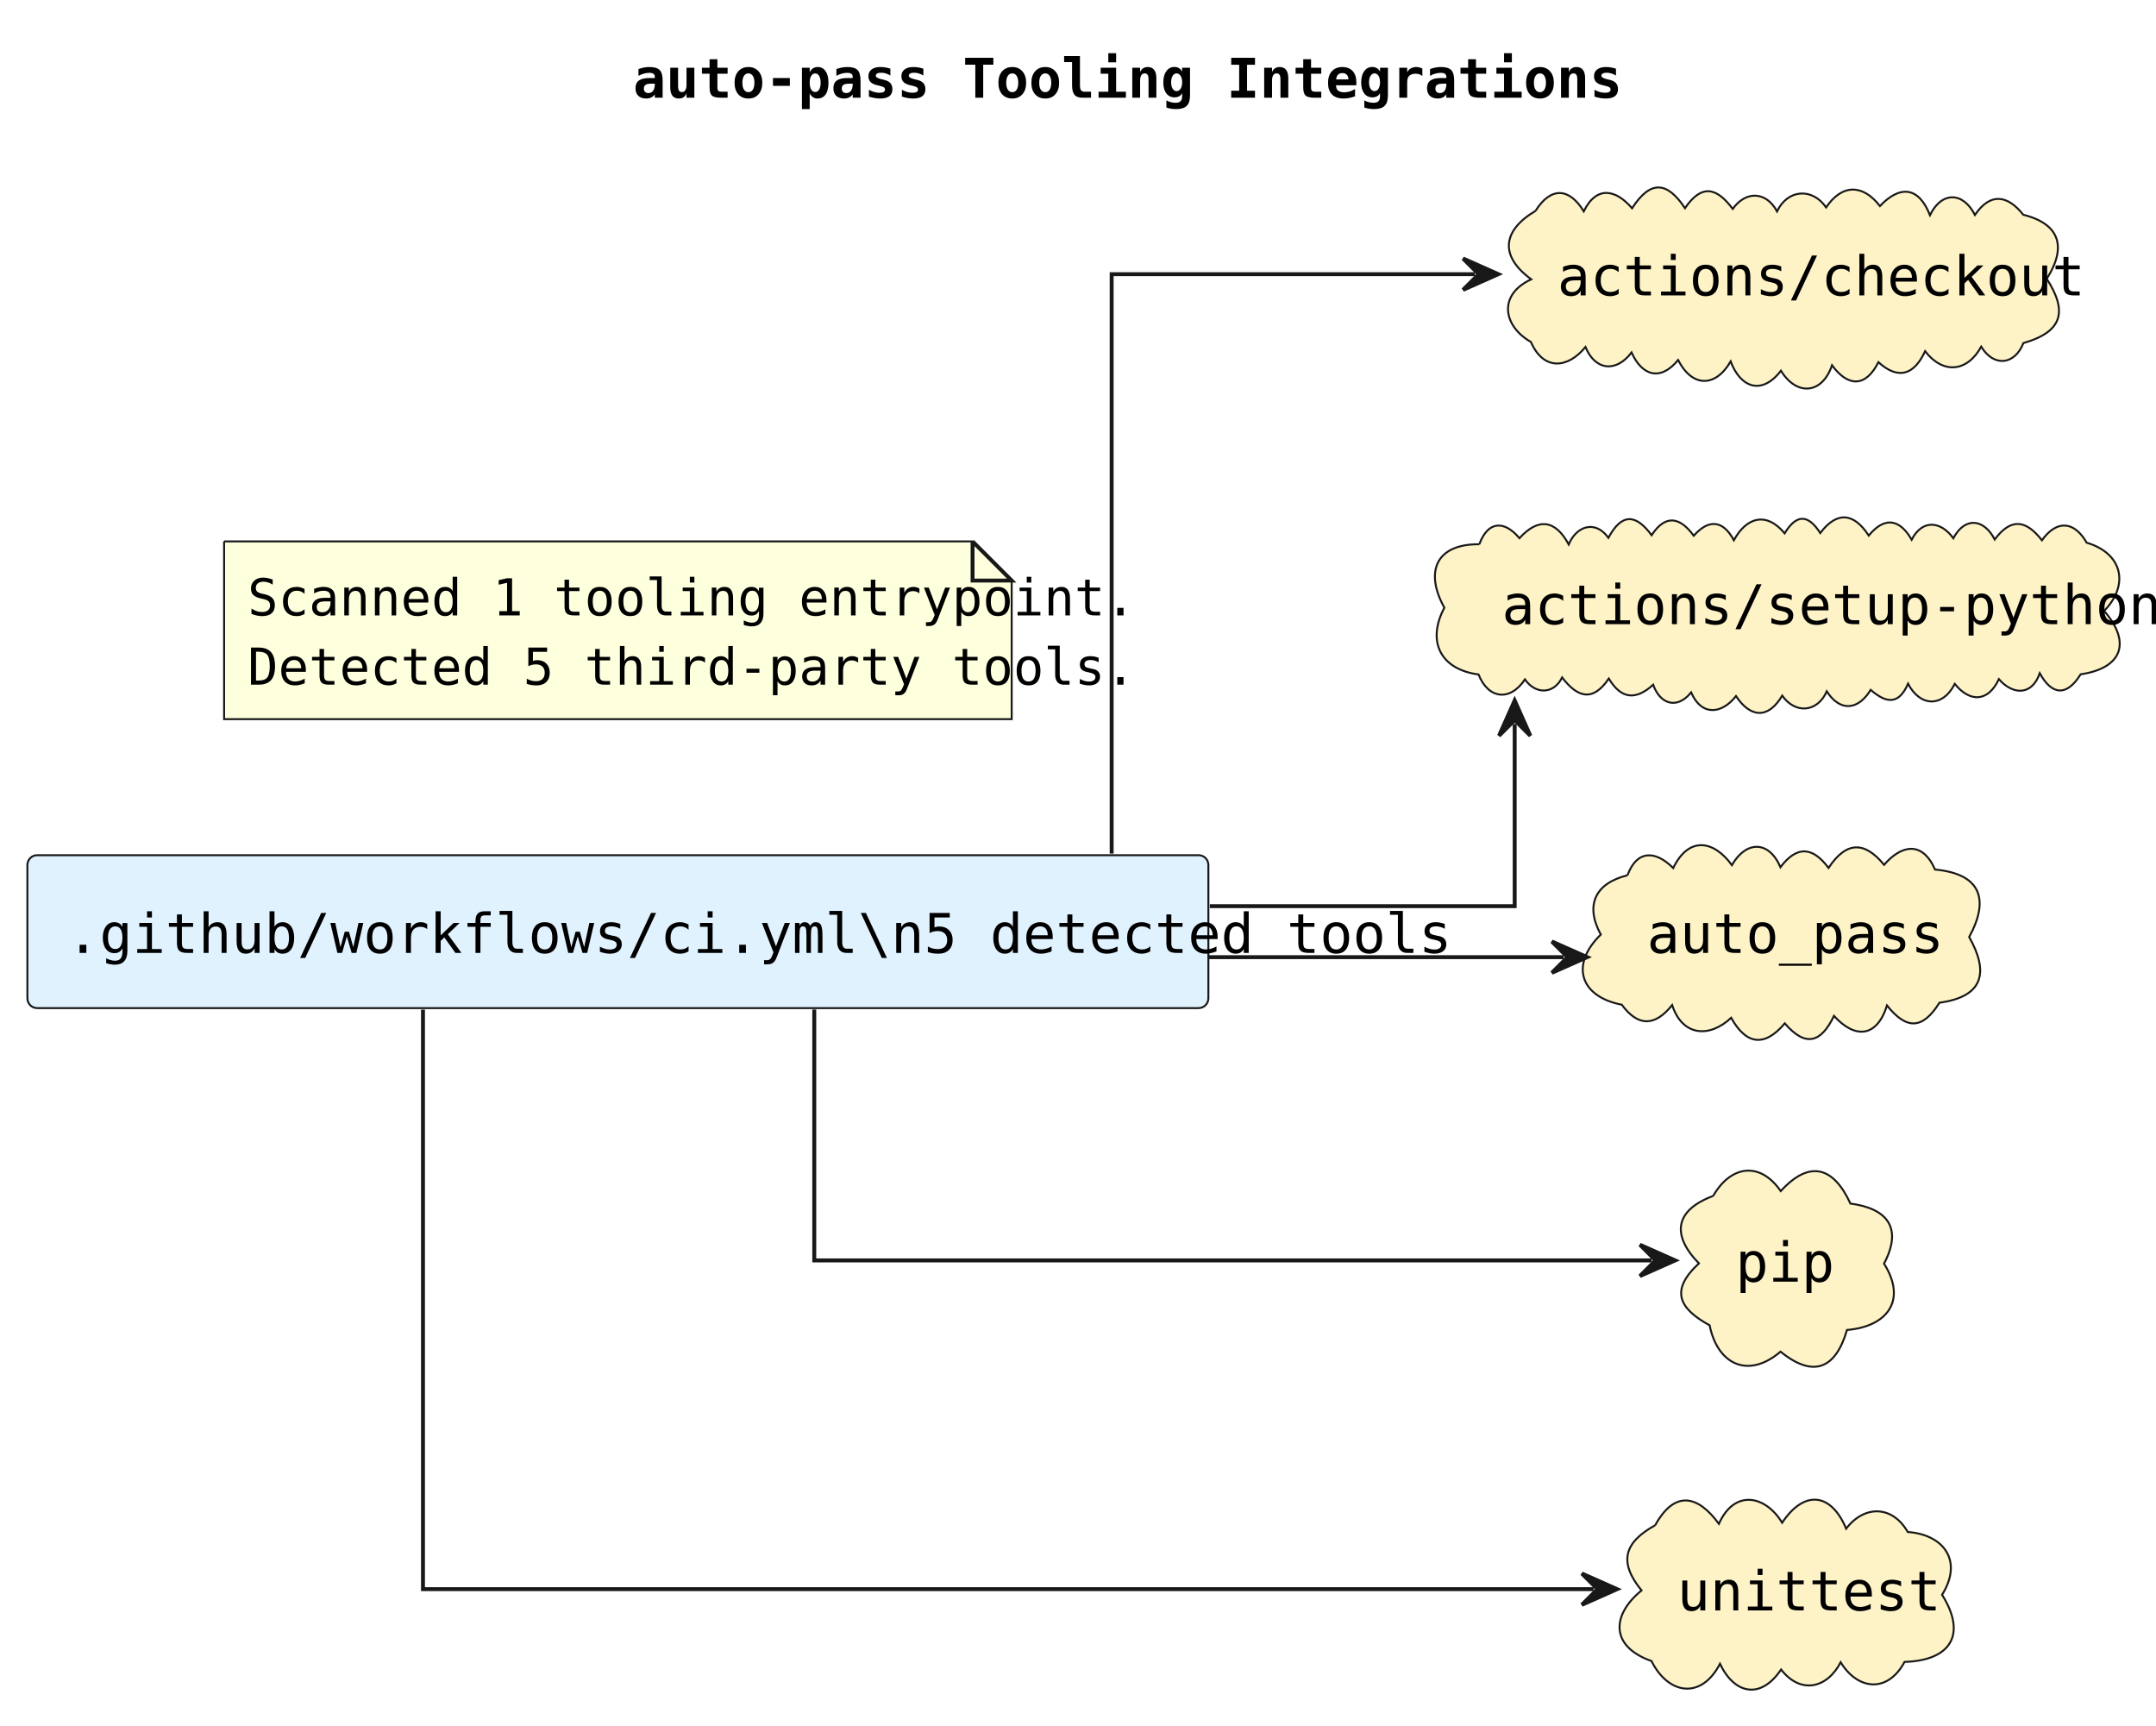
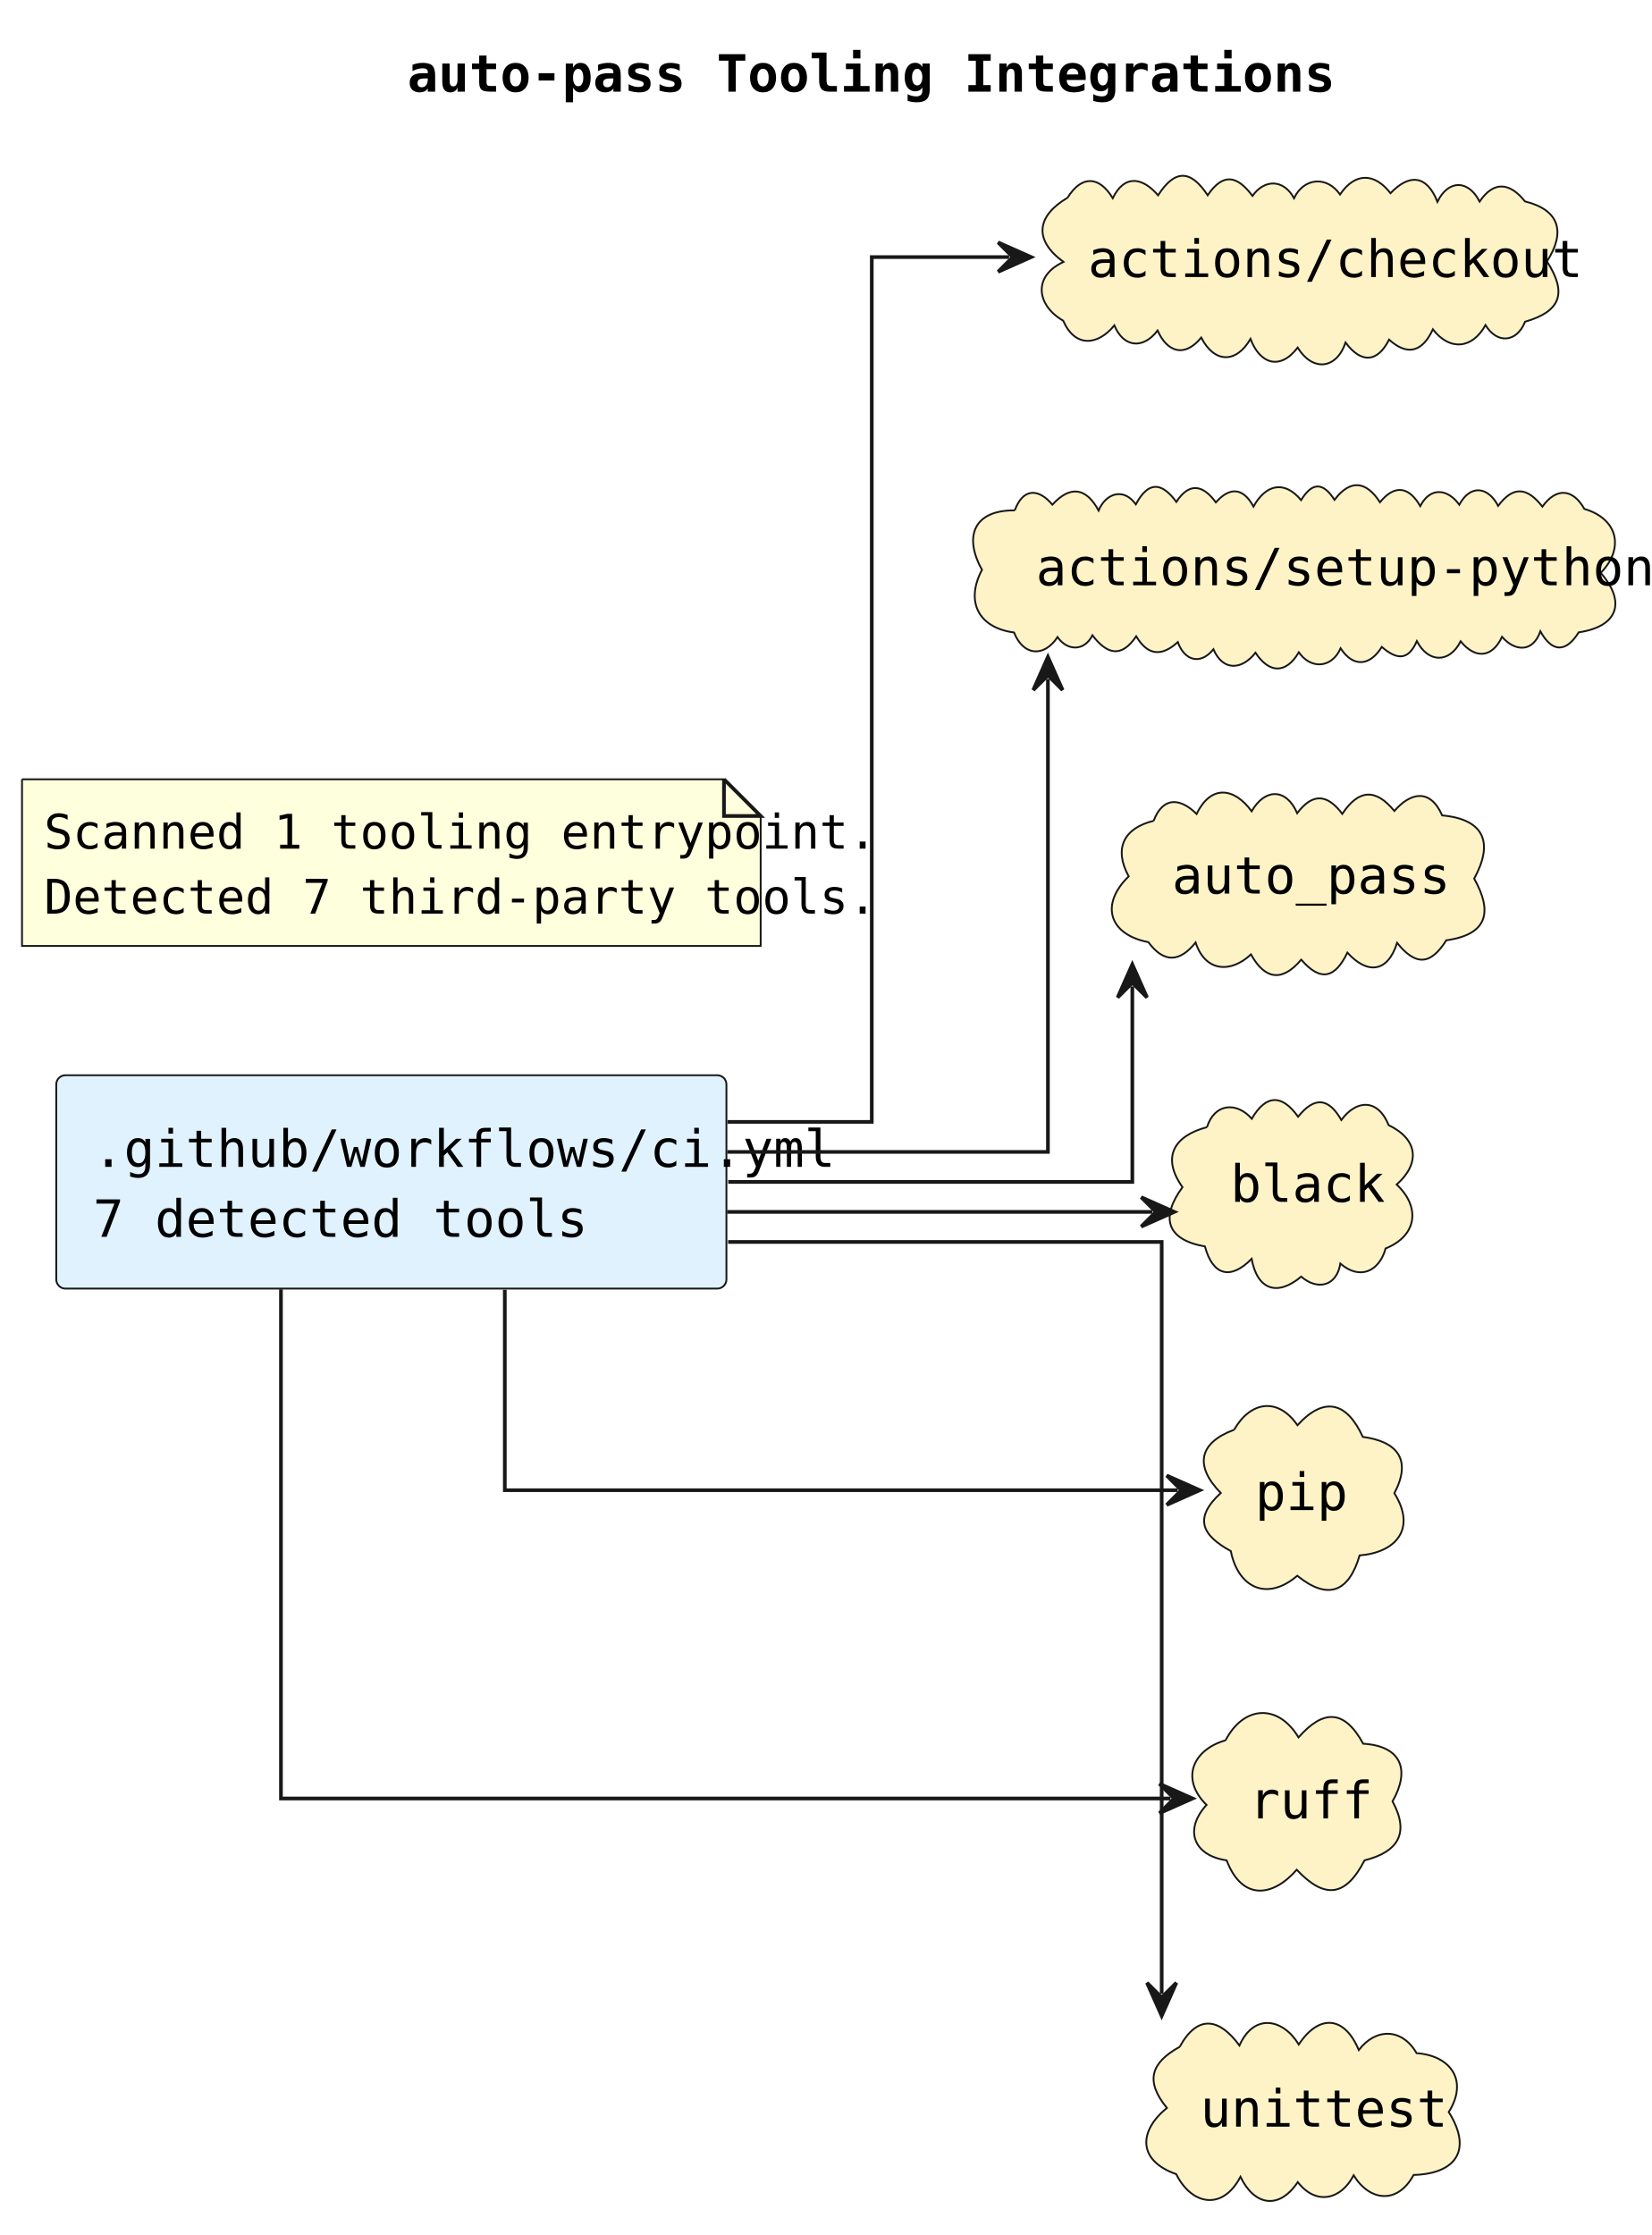
- <svg xmlns="http://www.w3.org/2000/svg" contentStyleType="text/css" data-diagram-type="DESCRIPTION" height="441px" preserveAspectRatio="none" style="width:551px;height:441px;background:#FFFFFF;" version="1.1" viewBox="0 0 551 441" width="551px" zoomAndPan="magnify">
+ <svg xmlns="http://www.w3.org/2000/svg" contentStyleType="text/css" data-diagram-type="DESCRIPTION" height="609px" preserveAspectRatio="none" style="width:450px;height:609px;background:#FFFFFF;" version="1.1" viewBox="0 0 450 609" width="450px" zoomAndPan="magnify">
  <defs />
  <g>
    <g class="title" data-source-line="1">
-       <text fill="#000000" font-family="Monospace" font-size="14" font-weight="bold" lengthAdjust="spacing" textLength="214.241" x="161.769" y="24.966">auto-pass Tooling Integrations</text>
+       <text fill="#000000" font-family="Monospace" font-size="14" font-weight="bold" lengthAdjust="spacing" textLength="214.241" x="110.999" y="24.966">auto-pass Tooling Integrations</text>
    </g>
    <g class="entity" data-qualified-name="source_github_workflows_ci_yml" data-source-line="7" id="ent0002">
-       <rect fill="#E0F2FE" height="39.068" rx="2.5" ry="2.5" style="stroke:#181818;stroke-width:0.5;" width="301.819" x="7" y="218.515" />
-       <text fill="#000000" font-family="Monospace" font-size="14" lengthAdjust="spacing" textLength="281.819" x="17" y="243.481">.github/workflows/ci.yml\n5 detected tools</text>
+       <rect fill="#E0F2FE" height="58.136" rx="2.5" ry="2.5" style="stroke:#181818;stroke-width:0.5;" width="182.623" x="15.33" y="292.985" />
+       <text fill="#000000" font-family="Monospace" font-size="14" lengthAdjust="spacing" textLength="162.623" x="25.33" y="317.95">.github/workflows/ci.yml</text>
+       <text fill="#000000" font-family="Monospace" font-size="14" lengthAdjust="spacing" textLength="105.336" x="25.33" y="337.018">7 detected tools</text>
    </g>
    <g class="entity" data-qualified-name="tool_actions_checkout" data-source-line="8" id="ent0003">
-       <path d="M392.432,53.88 C396.284,47.721 401.026,47.862 404.756,54.003 C408.062,47.24 413.063,48.489 417.102,53.215 C421.722,46.068 425.983,46.193 430.624,53.196 C434.899,46.912 438.731,47.9 442.827,53.381 C446.159,48.695 451.372,48.849 454.153,54.015 C456.851,48.357 463.117,47.865 466.695,52.993 C470.774,46.955 476.072,47.015 480.445,52.647 C485.62,47.211 490.381,47.712 493.232,54.985 C496.203,48.861 501.683,48.945 504.721,54.921 C508.69,49.087 513.074,49.844 517.084,54.874 C526.766,57.284 528.076,63.443 523.078,71.232 C528.523,79.689 527.058,84.792 517.115,87.665 C514.867,93.337 509.507,93.808 506.331,88.584 C502.744,95.094 496.582,95.683 491.991,89.74 C489.258,95.643 485.287,97.258 480.057,92.547 C476.776,99.051 472.28,98.876 468.2,93.334 C465.672,100.773 459.154,101.24 455.146,94.718 C450.243,101.116 444.784,99.04 442.296,92.346 C438.361,99.124 432.439,98.969 428.868,91.99 C424.333,97.508 419.645,96.029 416.971,90.062 C413.094,95.18 407.735,94.802 405.191,88.666 C400.731,94.129 394.509,94.865 391.247,87.375 C384.149,83.324 382.748,75.341 391.329,71.369 C383.086,65.341 384.034,58.859 392.432,53.88" fill="#FEF3C7" style="stroke:#181818;stroke-width:0.5;" />
-       <text fill="#000000" font-family="Monospace" font-size="14" lengthAdjust="spacing" textLength="111.916" x="398" y="75.481">actions/checkout</text>
+       <path d="M290.902,53.88 C294.754,47.721 299.497,47.862 303.226,54.003 C306.532,47.24 311.533,48.489 315.572,53.215 C320.192,46.068 324.453,46.193 329.094,53.196 C333.369,46.912 337.201,47.9 341.297,53.381 C344.629,48.695 349.842,48.849 352.623,54.015 C355.321,48.357 361.587,47.865 365.164,52.993 C369.244,46.955 374.542,47.015 378.915,52.647 C384.09,47.211 388.851,47.712 391.702,54.985 C394.673,48.861 400.153,48.945 403.192,54.921 C407.16,49.087 411.544,49.844 415.554,54.874 C425.236,57.284 426.546,63.443 421.548,71.232 C426.993,79.689 425.528,84.792 415.585,87.665 C413.337,93.337 407.977,93.808 404.801,88.584 C401.214,95.094 395.052,95.683 390.461,89.74 C387.728,95.643 383.757,97.258 378.527,92.547 C375.246,99.051 370.75,98.876 366.67,93.334 C364.142,100.773 357.624,101.24 353.616,94.718 C348.713,101.116 343.254,99.04 340.767,92.346 C336.831,99.124 330.909,98.969 327.338,91.99 C322.803,97.508 318.115,96.029 315.442,90.062 C311.564,95.18 306.205,94.802 303.661,88.666 C299.2,94.129 292.979,94.865 289.717,87.375 C282.619,83.324 281.218,75.341 289.799,71.369 C281.556,65.341 282.503,58.859 290.902,53.88" fill="#FEF3C7" style="stroke:#181818;stroke-width:0.5;" />
+       <text fill="#000000" font-family="Monospace" font-size="14" lengthAdjust="spacing" textLength="111.916" x="296.47" y="75.481">actions/checkout</text>
    </g>
    <g class="entity" data-qualified-name="tool_actions_setup_python" data-source-line="9" id="ent0004">
-       <path d="M378.069,139.065 C380.282,133.01 384.495,132.949 388.314,137.516 C393.178,132.186 397.517,132.835 400.91,139.112 C402.806,134.523 407.604,132.669 411.06,137.416 C414.419,131.124 418.027,131.231 422.095,136.754 C425.675,131.268 429.413,132.166 432.863,136.892 C436.701,132.55 440.34,132.879 443.116,138.038 C446.291,132.234 451.348,130.581 456.09,136.27 C459.136,131.299 462.074,131.358 465.195,136.201 C469.528,130.458 473.856,131.099 477.585,136.851 C481.628,131.914 485.497,132.578 488.559,137.901 C491.327,132.528 496.091,133.204 499.2,137.527 C502.25,131.883 507.052,132.598 509.783,137.838 C514.007,132.195 517.807,132.879 521.844,138.048 C525.635,132.777 530.087,133.091 533.288,138.671 C542.433,141.373 544.264,149.396 537.744,156.102 C544.779,164.197 542.332,170.735 531.741,172.299 C528.259,177.89 524.481,177.818 521.297,172.026 C519.252,177.902 514.313,177.525 510.846,173.532 C508.099,179.394 503.471,179.546 499.574,174.749 C496.453,180.864 490.703,180.6 487.634,174.697 C485.211,180.263 481.982,179.642 478.083,176.274 C474.929,181.407 470.368,182.043 466.857,176.655 C464.482,182.037 458.822,182.511 455.473,177.749 C451.892,183.772 447.348,183.446 443.661,177.857 C440.086,182.435 434.894,183.124 432.197,176.923 C428.547,181.407 424.242,179.895 422.495,174.962 C418.043,178.993 414.312,178.657 411.158,173.381 C407.022,179.49 403.108,178.186 399.228,173.107 C397.001,177.533 392.372,177.4 389.719,173.6 C385.945,179.275 380.365,178.662 377.866,172.34 C368.129,171.054 364.559,163.886 369.131,155.276 C364.168,146.359 366.697,138.975 378.069,139.065" fill="#FEF3C7" style="stroke:#181818;stroke-width:0.5;" />
-       <text fill="#000000" font-family="Monospace" font-size="14" lengthAdjust="spacing" textLength="140.28" x="383.82" y="159.481">actions/setup-python</text>
+       <path d="M276.529,139.065 C278.742,133.01 282.955,132.949 286.774,137.516 C291.638,132.186 295.977,132.835 299.37,139.112 C301.266,134.523 306.064,132.669 309.52,137.416 C312.879,131.124 316.487,131.231 320.555,136.754 C324.135,131.268 327.873,132.166 331.323,136.892 C335.161,132.55 338.8,132.879 341.576,138.038 C344.751,132.234 349.808,130.581 354.55,136.27 C357.596,131.299 360.534,131.358 363.655,136.201 C367.988,130.458 372.316,131.099 376.045,136.851 C380.088,131.914 383.957,132.578 387.019,137.901 C389.787,132.528 394.55,133.204 397.66,137.527 C400.71,131.883 405.512,132.598 408.243,137.838 C412.467,132.195 416.267,132.879 420.304,138.048 C424.095,132.777 428.547,133.091 431.748,138.671 C440.893,141.373 442.724,149.396 436.204,156.102 C443.239,164.197 440.792,170.735 430.201,172.299 C426.719,177.89 422.941,177.818 419.757,172.026 C417.712,177.902 412.773,177.525 409.306,173.532 C406.559,179.394 401.931,179.546 398.034,174.749 C394.913,180.864 389.163,180.6 386.094,174.697 C383.671,180.263 380.442,179.642 376.543,176.274 C373.389,181.407 368.829,182.043 365.317,176.655 C362.942,182.037 357.282,182.511 353.933,177.749 C350.352,183.772 345.808,183.446 342.121,177.857 C338.546,182.435 333.353,183.124 330.657,176.923 C327.007,181.407 322.702,179.895 320.955,174.962 C316.503,178.993 312.772,178.657 309.618,173.381 C305.482,179.49 301.568,178.186 297.688,173.107 C295.461,177.533 290.832,177.4 288.179,173.6 C284.405,179.275 278.825,178.662 276.326,172.34 C266.589,171.054 263.019,163.886 267.591,155.276 C262.628,146.359 265.157,138.975 276.529,139.065" fill="#FEF3C7" style="stroke:#181818;stroke-width:0.5;" />
+       <text fill="#000000" font-family="Monospace" font-size="14" lengthAdjust="spacing" textLength="140.28" x="282.28" y="159.481">actions/setup-python</text>
    </g>
    <g class="entity" data-qualified-name="tool_auto_pass" data-source-line="10" id="ent0005">
-       <path d="M415.919,223.653 C418.468,216.865 423.306,217.485 427.616,221.799 C431.581,213.634 437.931,214.638 442.615,221.059 C446.173,214.833 452.019,214.626 455.025,221.578 C459.259,215.97 463.257,216.358 467.318,221.77 C471.723,215.1 476.374,214.717 481.505,220.974 C485.918,215.881 491.277,214.774 494.532,222.181 C506.195,223.272 508.531,229.752 503.256,239.417 C508.304,248.398 507.003,254.655 495.652,256.213 C491.332,263.098 487.265,263.166 482.252,256.92 C479.651,265.145 474.071,265.496 468.699,259.574 C465.394,266.493 461.42,267.64 456.126,261.487 C450.942,267.644 446.254,266.958 442.428,260.062 C436.948,265.219 429.98,264.886 427.347,256.816 C423.012,262.207 418.726,262.48 414.471,256.723 C403.728,254.64 401.236,246.451 409.11,238.8 C404.999,231.238 407.701,225.673 415.919,223.653" fill="#FEF3C7" style="stroke:#181818;stroke-width:0.5;" />
-       <text fill="#000000" font-family="Monospace" font-size="14" lengthAdjust="spacing" textLength="66.122" x="420.9" y="243.481">auto_pass</text>
+       <path d="M314.379,223.653 C316.928,216.865 321.766,217.485 326.076,221.799 C330.041,213.634 336.391,214.638 341.075,221.059 C344.633,214.833 350.479,214.626 353.485,221.578 C357.719,215.97 361.717,216.358 365.778,221.77 C370.183,215.1 374.834,214.717 379.965,220.974 C384.378,215.881 389.737,214.774 392.992,222.181 C404.655,223.272 406.991,229.752 401.716,239.417 C406.764,248.398 405.463,254.655 394.112,256.213 C389.792,263.098 385.725,263.166 380.712,256.92 C378.111,265.145 372.531,265.496 367.159,259.574 C363.854,266.493 359.88,267.64 354.586,261.487 C349.402,267.644 344.714,266.958 340.888,260.062 C335.408,265.219 328.44,264.886 325.807,256.816 C321.472,262.207 317.186,262.48 312.931,256.723 C302.188,254.64 299.696,246.451 307.57,238.8 C303.459,231.238 306.161,225.673 314.379,223.653" fill="#FEF3C7" style="stroke:#181818;stroke-width:0.5;" />
+       <text fill="#000000" font-family="Monospace" font-size="14" lengthAdjust="spacing" textLength="66.122" x="319.36" y="243.481">auto_pass</text>
    </g>
-     <g class="entity" data-qualified-name="tool_pip" data-source-line="11" id="ent0006">
-       <path d="M437.831,305.583 C442.175,297.955 449.641,296.493 455.095,304.345 C462.503,296.231 468.612,298.179 472.901,307.526 C482.272,308.778 486.332,313.671 481.497,322.878 C487.588,332.605 481.914,339.029 472.026,339.826 C469.116,349.802 463.425,352.169 455.043,345.364 C446.727,352.476 438.913,348.573 436.925,338.638 C429.112,334.36 426.68,329.738 434.189,322.811 C427.121,315.592 428.006,309.229 437.831,305.583" fill="#FEF3C7" style="stroke:#181818;stroke-width:0.5;" />
-       <text fill="#000000" font-family="Monospace" font-size="14" lengthAdjust="spacing" textLength="20.832" x="443.54" y="327.481">pip</text>
+     <g class="entity" data-qualified-name="tool_black" data-source-line="11" id="ent0006">
+       <path d="M328.911,307.13 C330.933,300.635 336.978,300.116 341.107,304.838 C344.978,298.213 349.305,298.067 353.732,304.291 C358.142,298.796 361.992,299.013 365.516,305.185 C369.761,299.427 375.554,299.47 378.409,306.578 C386.402,310.44 387.123,316.941 380.6,322.767 C387.112,328.885 386.231,336.695 377.582,340.186 C375.855,346.423 370.596,348.927 365.245,344.302 C364.249,350.559 358.937,351.666 354.584,347.857 C348.039,353.344 342.623,351.467 341.071,343.017 C335.276,348.918 330.473,347.529 328.344,339.635 C317.724,337.76 316.238,331.642 322.235,323.483 C316.318,315.157 320.111,309.447 328.911,307.13" fill="#FEF3C7" style="stroke:#181818;stroke-width:0.5;" />
+       <text fill="#000000" font-family="Monospace" font-size="14" lengthAdjust="spacing" textLength="34.272" x="335.29" y="327.481">black</text>
    </g>
-     <g class="entity" data-qualified-name="tool_unittest" data-source-line="12" id="ent0007">
-       <path d="M423.007,389.728 C427.995,380.676 433.932,382.027 439.288,389.361 C443.283,380.424 451.187,382.064 455.454,389.085 C460.993,380.733 467.913,381.264 471.811,390.603 C476.455,384.526 483.606,384.594 487.557,391.447 C496.759,392.113 501.765,398.82 496.327,407.49 C502.861,417.899 498.235,424.312 486.739,424.644 C482.423,432.661 474.817,431.901 470.41,424.742 C466.97,431.372 460.212,433.049 455.184,426.59 C449.998,434.304 443.312,432.944 439.567,425.139 C434.662,434.511 426.235,432.83 422.063,424.418 C411.482,420.705 411.801,412.672 419.522,406.381 C413.566,399.091 415.08,394.113 423.007,389.728" fill="#FEF3C7" style="stroke:#181818;stroke-width:0.5;" />
-       <text fill="#000000" font-family="Monospace" font-size="14" lengthAdjust="spacing" textLength="50.68" x="428.62" y="411.481">unittest</text>
+     <g class="entity" data-qualified-name="tool_pip" data-source-line="12" id="ent0007">
+       <path d="M336.301,389.583 C340.646,381.955 348.111,380.493 353.565,388.345 C360.973,380.231 367.082,382.179 371.37,391.526 C380.742,392.778 384.802,397.671 379.967,406.878 C386.058,416.605 380.384,423.029 370.496,423.826 C367.586,433.802 361.895,436.169 353.513,429.364 C345.197,436.476 337.383,432.573 335.395,422.638 C327.582,418.36 325.15,413.738 332.659,406.811 C325.591,399.592 326.476,393.229 336.301,389.583" fill="#FEF3C7" style="stroke:#181818;stroke-width:0.5;" />
+       <text fill="#000000" font-family="Monospace" font-size="14" lengthAdjust="spacing" textLength="20.832" x="342.01" y="411.481">pip</text>
    </g>
-     <g class="entity" data-qualified-name="toolingGraphSummary" data-source-line="19" id="ent0013">
-       <path d="M57.27,138.345 L57.27,183.757 L258.554,183.757 L258.554,148.345 L248.554,138.345 L57.27,138.345" fill="#FEFFDD" style="stroke:#181818;stroke-width:0.5;" />
-       <path d="M248.554,138.345 L248.554,148.345 L258.554,148.345 L248.554,138.345" fill="#FEFFDD" style="stroke:#181818;stroke-width:1;" />
-       <text fill="#000000" font-family="Monospace" font-size="13" lengthAdjust="spacing" textLength="180.284" x="63.27" y="157.242">Scanned 1 tooling entrypoint.</text>
-       <text fill="#000000" font-family="Monospace" font-size="13" lengthAdjust="spacing" textLength="171.782" x="63.27" y="174.948">Detected 5 third-party tools.</text>
+     <g class="entity" data-qualified-name="tool_ruff" data-source-line="13" id="ent0008">
+       <path d="M333.973,474.202 C338.843,464.803 348.226,464.07 353.846,473.406 C360.655,465.714 366.337,465.748 371.475,475.13 C382.031,475.78 384.282,482.374 379.466,490.841 C384.243,499.671 380.84,504.635 371.834,506.924 C366.691,516.879 361.001,517.582 353.363,509.475 C346.714,517.065 338.428,517.864 334.262,506.916 C325.258,505.609 322.536,498.651 328.779,491.809 C321.459,484.578 325.225,476.693 333.973,474.202" fill="#FEF3C7" style="stroke:#181818;stroke-width:0.5;" />
+       <text fill="#000000" font-family="Monospace" font-size="14" lengthAdjust="spacing" textLength="24.066" x="340.39" y="495.481">ruff</text>
    </g>
-     <g class="link" data-entity-1="ent0002" data-entity-2="ent0003" data-link-type="dependency" data-source-line="13" id="lnk8">
-       <path d="M284.1,218.115 C284.1,173.615 284.1,70.055 284.1,70.055 C284.1,70.055 330.36,70.055 376.91,70.055" fill="none" id="source_github_workflows_ci_yml-to-tool_actions_checkout" style="stroke:#181818;stroke-width:1;" />
-       <polygon fill="#181818" points="382.91,70.055,373.91,66.055,377.91,70.055,373.91,74.055,382.91,70.055" style="stroke:#181818;stroke-width:1;" />
+     <g class="entity" data-qualified-name="tool_unittest" data-source-line="14" id="ent0009">
+       <path d="M321.467,557.728 C326.454,548.676 332.392,550.027 337.748,557.361 C341.743,548.424 349.647,550.064 353.914,557.085 C359.454,548.733 366.373,549.264 370.271,558.603 C374.915,552.526 382.066,552.594 386.017,559.447 C395.219,560.113 400.225,566.82 394.787,575.49 C401.321,585.899 396.695,592.312 385.199,592.644 C380.884,600.661 373.277,599.901 368.87,592.742 C365.43,599.372 358.672,601.049 353.644,594.59 C348.458,602.304 341.772,600.944 338.027,593.139 C333.122,602.511 324.695,600.83 320.523,592.418 C309.942,588.705 310.261,580.672 317.982,574.381 C312.026,567.091 313.54,562.113 321.467,557.728" fill="#FEF3C7" style="stroke:#181818;stroke-width:0.5;" />
+       <text fill="#000000" font-family="Monospace" font-size="14" lengthAdjust="spacing" textLength="50.68" x="327.08" y="579.481">unittest</text>
    </g>
-     <g class="link" data-entity-1="ent0002" data-entity-2="ent0004" data-link-type="dependency" data-source-line="14" id="lnk9">
-       <path d="M309.19,231.535 C351.95,231.535 387.1,231.535 387.1,231.535 C387.1,231.535 387.1,207.645 387.1,184.995" fill="none" id="source_github_workflows_ci_yml-to-tool_actions_setup_python" style="stroke:#181818;stroke-width:1;" />
-       <polygon fill="#181818" points="387.1,178.995,383.1,187.995,387.1,183.995,391.1,187.995,387.1,178.995" style="stroke:#181818;stroke-width:1;" />
+     <g class="entity" data-qualified-name="toolingGraphSummary" data-source-line="23" id="ent0017">
+       <path d="M6,212.345 L6,257.757 L207.284,257.757 L207.284,222.345 L197.284,212.345 L6,212.345" fill="#FEFFDD" style="stroke:#181818;stroke-width:0.5;" />
+       <path d="M197.284,212.345 L197.284,222.345 L207.284,222.345 L197.284,212.345" fill="#FEFFDD" style="stroke:#181818;stroke-width:1;" />
+       <text fill="#000000" font-family="Monospace" font-size="13" lengthAdjust="spacing" textLength="180.284" x="12" y="231.242">Scanned 1 tooling entrypoint.</text>
+       <text fill="#000000" font-family="Monospace" font-size="13" lengthAdjust="spacing" textLength="171.782" x="12" y="248.948">Detected 7 third-party tools.</text>
    </g>
-     <g class="link" data-entity-1="ent0002" data-entity-2="ent0005" data-link-type="dependency" data-source-line="15" id="lnk10">
-       <path d="M308.97,244.565 C344.04,244.565 372.88,244.565 399.61,244.565" fill="none" id="source_github_workflows_ci_yml-to-tool_auto_pass" style="stroke:#181818;stroke-width:1;" />
-       <polygon fill="#181818" points="405.61,244.565,396.61,240.565,400.61,244.565,396.61,248.565,405.61,244.565" style="stroke:#181818;stroke-width:1;" />
+     <g class="link" data-entity-1="ent0002" data-entity-2="ent0003" data-link-type="dependency" data-source-line="15" id="lnk10">
+       <path d="M198.28,305.695 C220.29,305.695 237.56,305.695 237.56,305.695 C237.56,305.695 237.56,70.055 237.56,70.055 C237.56,70.055 251.63,70.055 274.99,70.055" fill="none" id="source_github_workflows_ci_yml-to-tool_actions_checkout" style="stroke:#181818;stroke-width:1;" />
+       <polygon fill="#181818" points="280.99,70.055,271.99,66.055,275.99,70.055,271.99,74.055,280.99,70.055" style="stroke:#181818;stroke-width:1;" />
    </g>
-     <g class="link" data-entity-1="ent0002" data-entity-2="ent0006" data-link-type="dependency" data-source-line="16" id="lnk11">
-       <path d="M208.1,257.955 C208.1,282.795 208.1,322.055 208.1,322.055 C208.1,322.055 358.99,322.055 422.11,322.055" fill="none" id="source_github_workflows_ci_yml-to-tool_pip" style="stroke:#181818;stroke-width:1;" />
-       <polygon fill="#181818" points="428.11,322.055,419.11,318.055,423.11,322.055,419.11,326.055,428.11,322.055" style="stroke:#181818;stroke-width:1;" />
+     <g class="link" data-entity-1="ent0002" data-entity-2="ent0004" data-link-type="dependency" data-source-line="16" id="lnk11">
+       <path d="M198.2,313.875 C242.22,313.875 285.56,313.875 285.56,313.875 C285.56,313.875 285.56,229.975 285.56,185.025" fill="none" id="source_github_workflows_ci_yml-to-tool_actions_setup_python" style="stroke:#181818;stroke-width:1;" />
+       <polygon fill="#181818" points="285.56,179.025,281.56,188.025,285.56,184.025,289.56,188.025,285.56,179.025" style="stroke:#181818;stroke-width:1;" />
    </g>
-     <g class="link" data-entity-1="ent0002" data-entity-2="ent0007" data-link-type="dependency" data-source-line="17" id="lnk12">
-       <path d="M108.1,257.985 C108.1,302.485 108.1,406.055 108.1,406.055 C108.1,406.055 315.84,406.055 407.27,406.055" fill="none" id="source_github_workflows_ci_yml-to-tool_unittest" style="stroke:#181818;stroke-width:1;" />
-       <polygon fill="#181818" points="413.27,406.055,404.27,402.055,408.27,406.055,404.27,410.055,413.27,406.055" style="stroke:#181818;stroke-width:1;" />
+     <g class="link" data-entity-1="ent0002" data-entity-2="ent0005" data-link-type="dependency" data-source-line="17" id="lnk12">
+       <path d="M198.44,322.055 C251.79,322.055 308.56,322.055 308.56,322.055 C308.56,322.055 308.56,293.575 308.56,268.795" fill="none" id="source_github_workflows_ci_yml-to-tool_auto_pass" style="stroke:#181818;stroke-width:1;" />
+       <polygon fill="#181818" points="308.56,262.795,304.56,271.795,308.56,267.795,312.56,271.795,308.56,262.795" style="stroke:#181818;stroke-width:1;" />
+     </g>
+     <g class="link" data-entity-1="ent0002" data-entity-2="ent0006" data-link-type="dependency" data-source-line="18" id="lnk13">
+       <path d="M198.16,330.225 C240.88,330.225 283.02,330.225 313.99,330.225" fill="none" id="source_github_workflows_ci_yml-to-tool_black" style="stroke:#181818;stroke-width:1;" />
+       <polygon fill="#181818" points="319.99,330.225,310.99,326.225,314.99,330.225,310.99,334.225,319.99,330.225" style="stroke:#181818;stroke-width:1;" />
+     </g>
+     <g class="link" data-entity-1="ent0002" data-entity-2="ent0007" data-link-type="dependency" data-source-line="19" id="lnk14">
+       <path d="M137.56,351.435 C137.56,375.655 137.56,406.055 137.56,406.055 C137.56,406.055 264.02,406.055 320.93,406.055" fill="none" id="source_github_workflows_ci_yml-to-tool_pip" style="stroke:#181818;stroke-width:1;" />
+       <polygon fill="#181818" points="326.93,406.055,317.93,402.055,321.93,406.055,317.93,410.055,326.93,406.055" style="stroke:#181818;stroke-width:1;" />
+     </g>
+     <g class="link" data-entity-1="ent0002" data-entity-2="ent0008" data-link-type="dependency" data-source-line="20" id="lnk15">
+       <path d="M76.56,351.315 C76.56,399.445 76.56,490.055 76.56,490.055 C76.56,490.055 249.19,490.055 318.96,490.055" fill="none" id="source_github_workflows_ci_yml-to-tool_ruff" style="stroke:#181818;stroke-width:1;" />
+       <polygon fill="#181818" points="324.96,490.055,315.96,486.055,319.96,490.055,315.96,494.055,324.96,490.055" style="stroke:#181818;stroke-width:1;" />
+     </g>
+     <g class="link" data-entity-1="ent0002" data-entity-2="ent0009" data-link-type="dependency" data-source-line="21" id="lnk16">
+       <path d="M198.41,338.405 C254.9,338.405 316.56,338.405 316.56,338.405 C316.56,338.405 316.56,482.775 316.56,543.275" fill="none" id="source_github_workflows_ci_yml-to-tool_unittest" style="stroke:#181818;stroke-width:1;" />
+       <polygon fill="#181818" points="316.56,549.275,320.56,540.275,316.56,544.275,312.56,540.275,316.56,549.275" style="stroke:#181818;stroke-width:1;" />
    </g>
  </g>
</svg>
